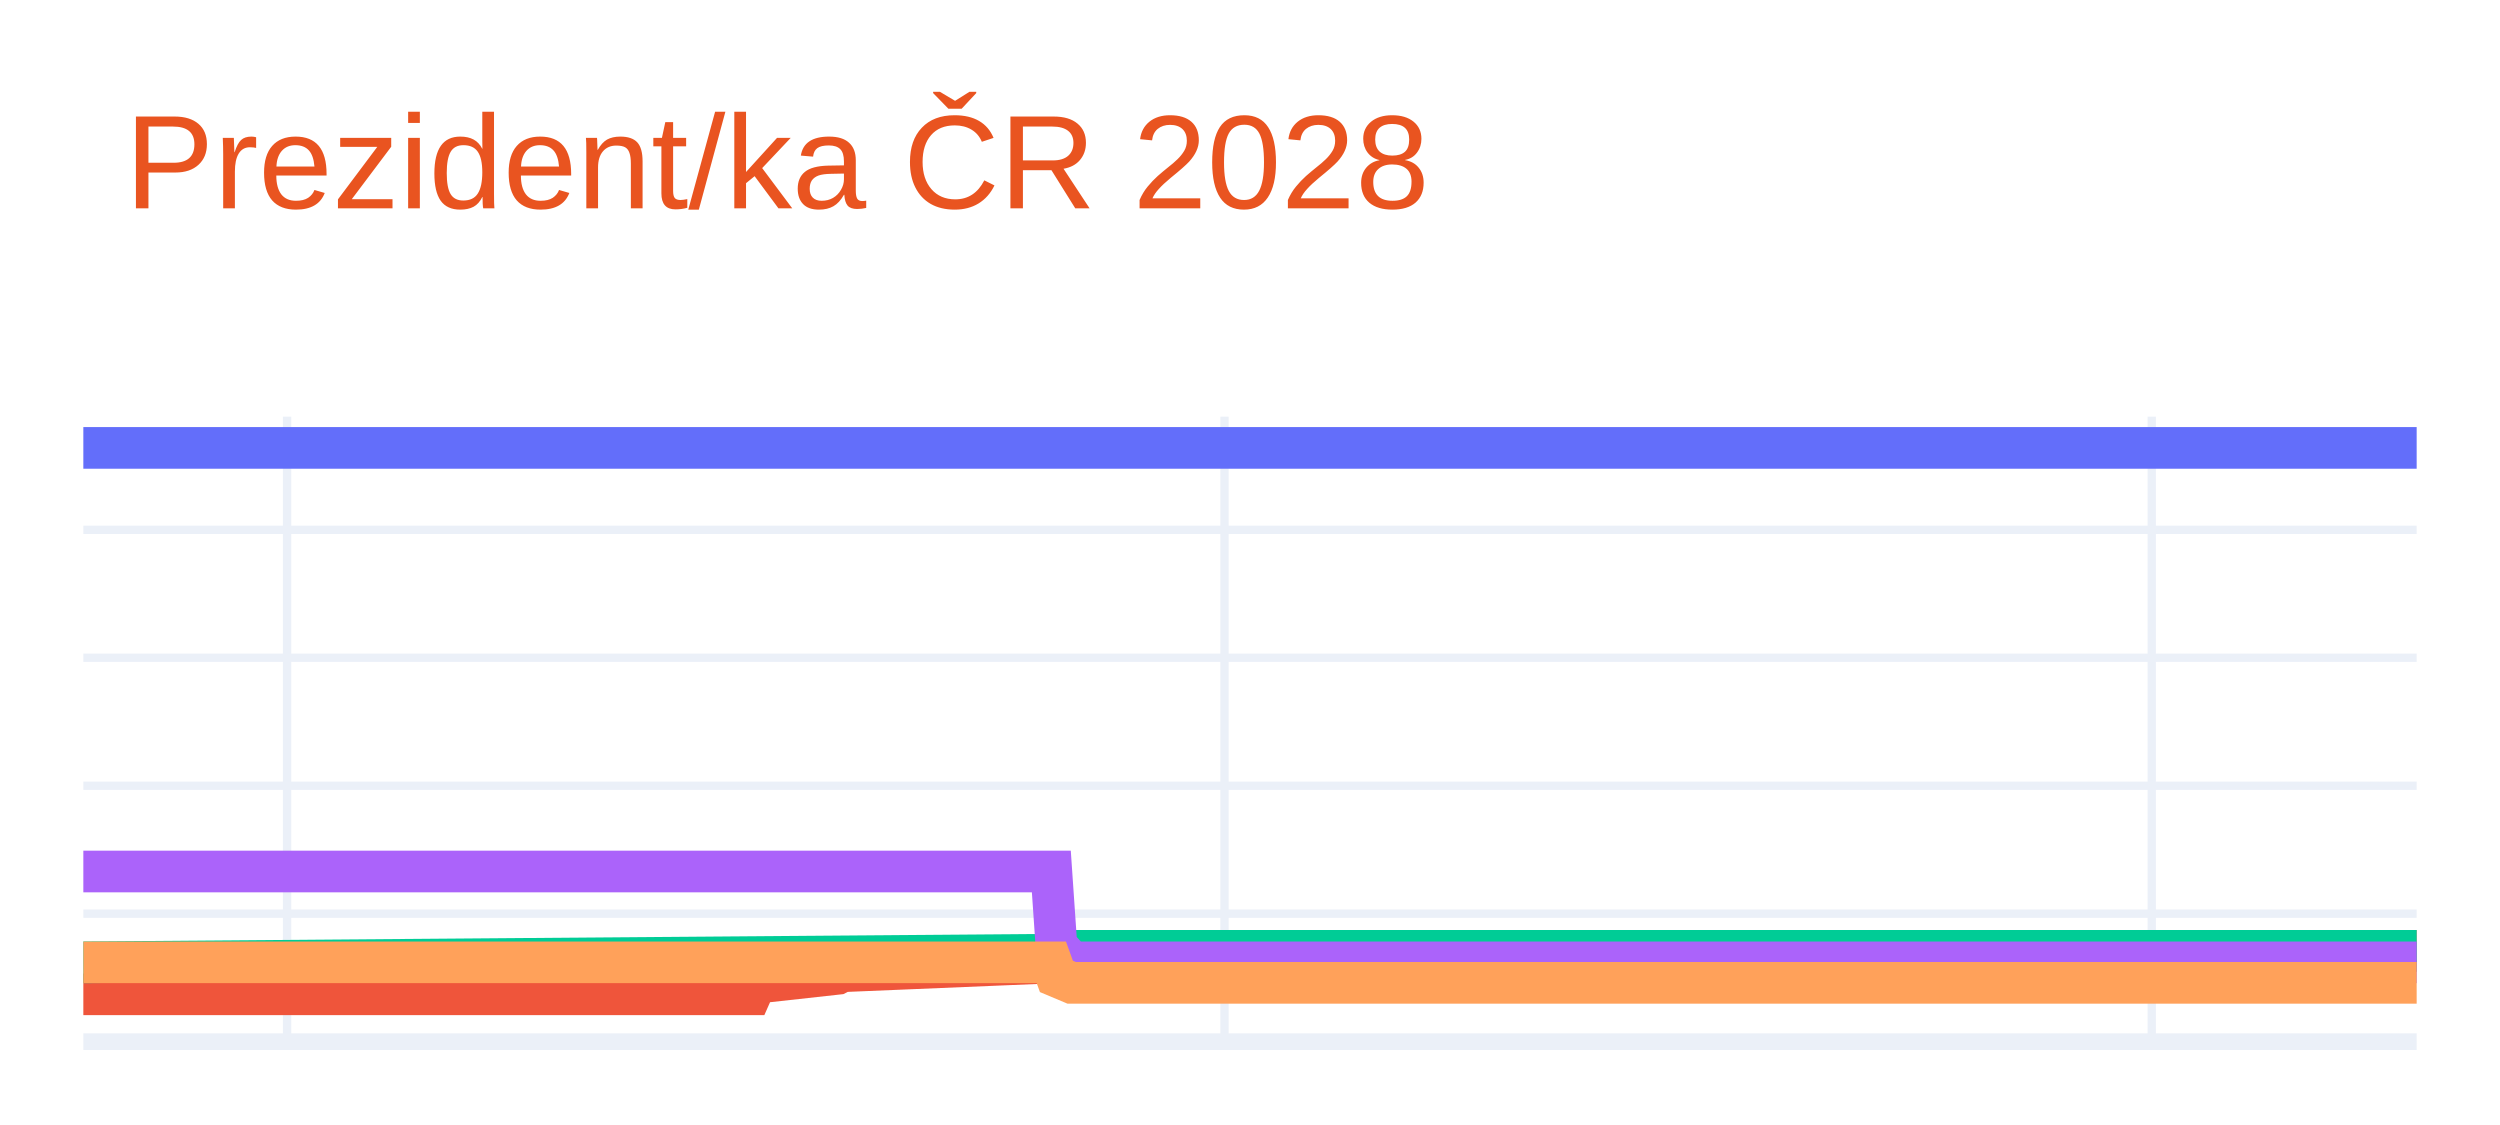
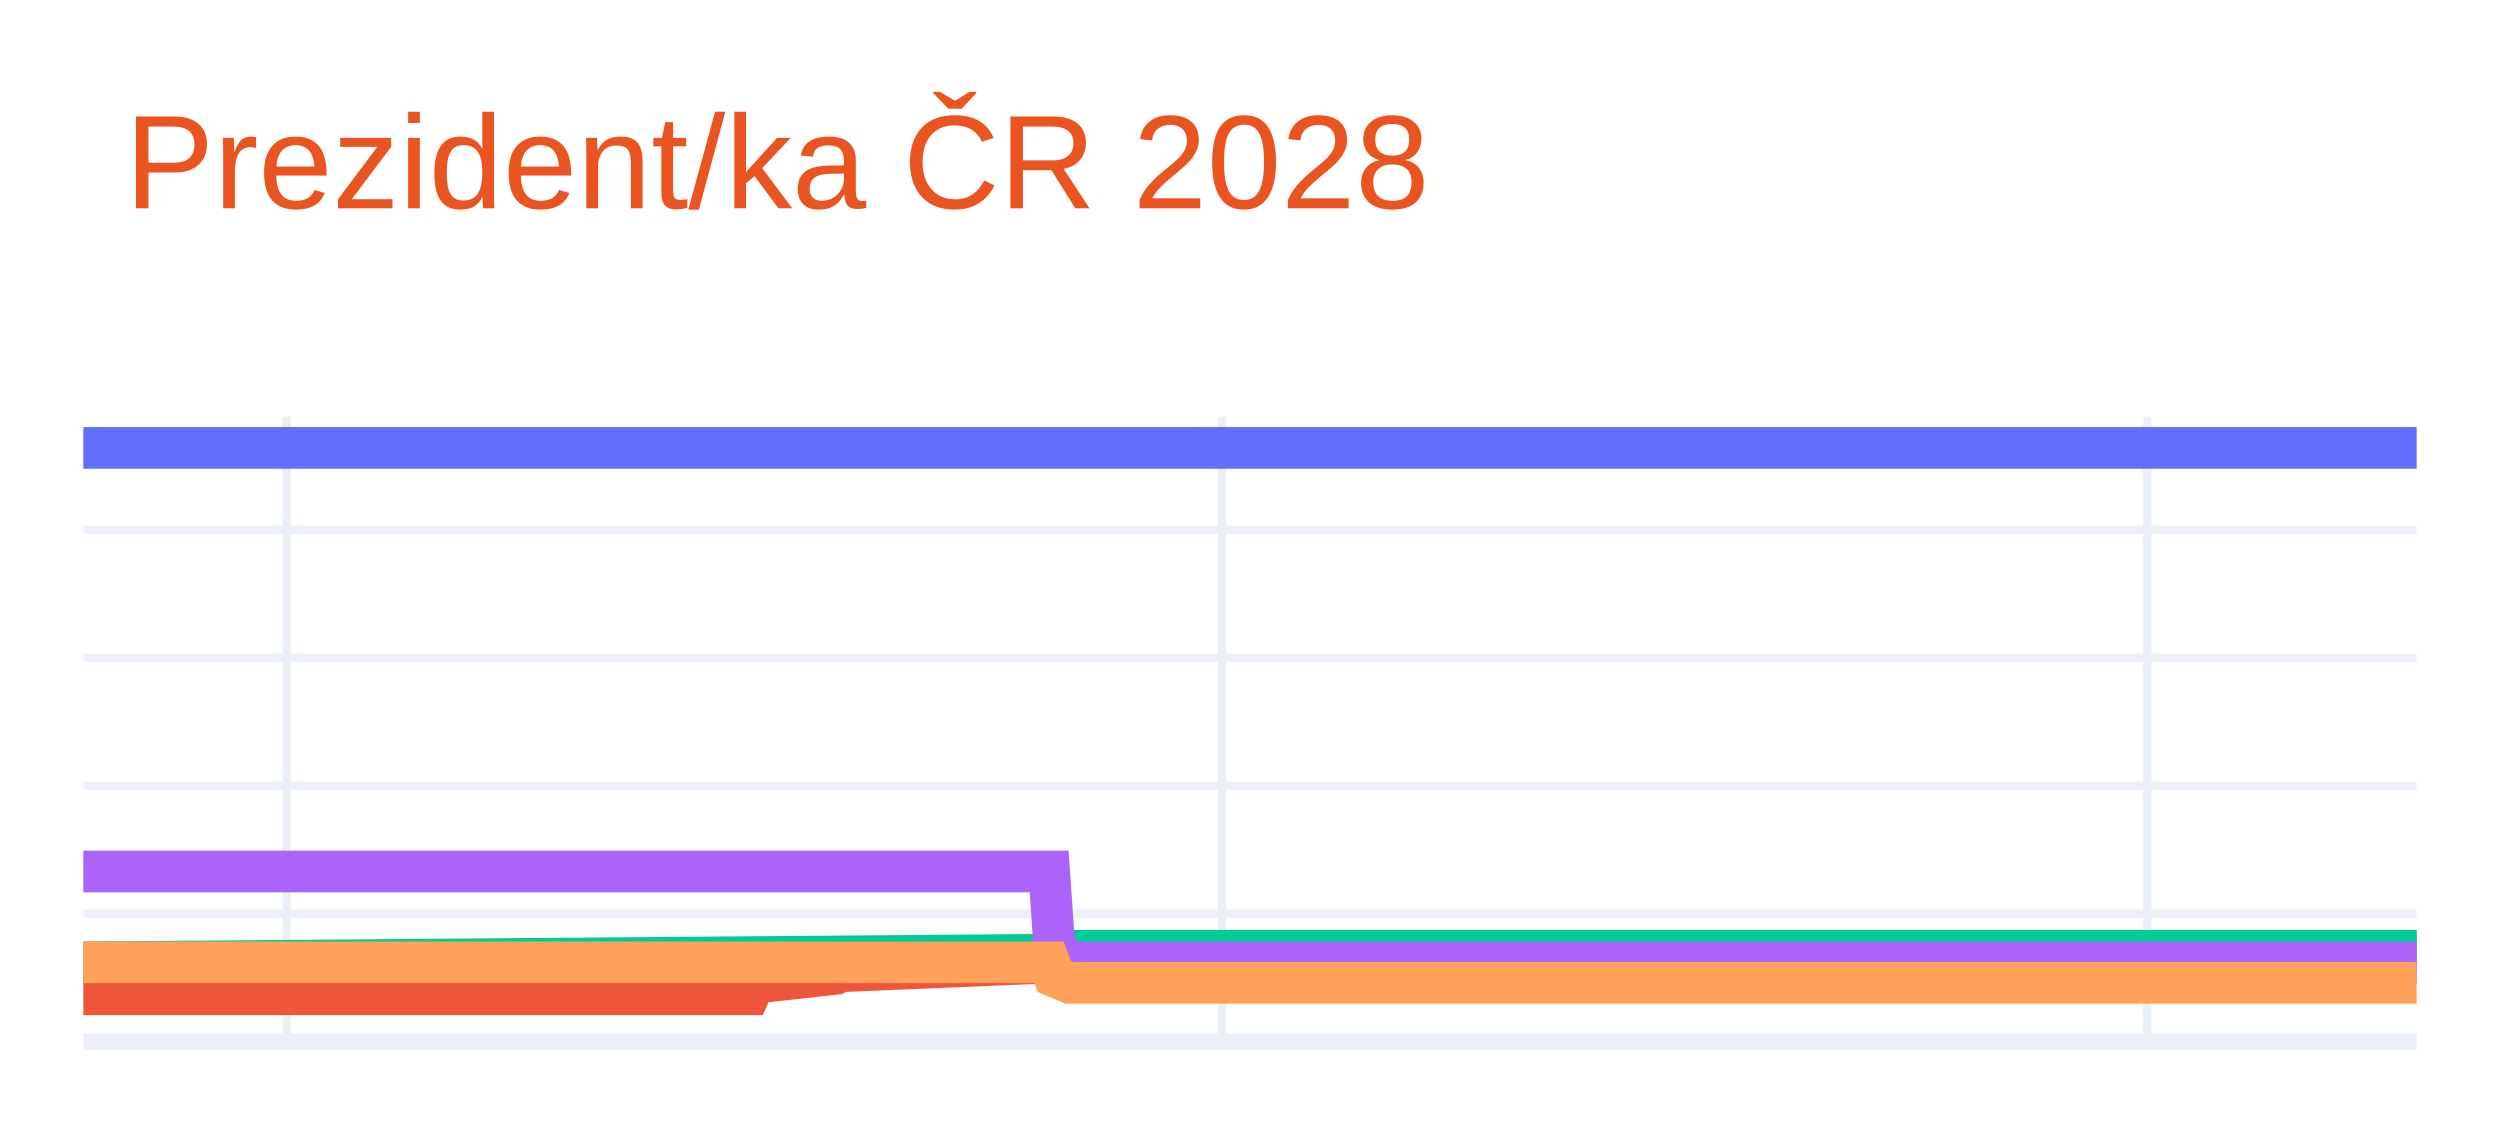
<svg xmlns="http://www.w3.org/2000/svg" class="main-svg" width="300" height="135" style="" viewBox="0 0 300 135">
  <rect x="0" y="0" width="300" height="135" style="fill: rgb(255, 255, 255); fill-opacity: 1;" />
-   <defs id="defs-bc7b22">
+   <defs id="defs-49acac">
    <g class="clips">
-       <clipPath id="clipbc7b22xyplot" class="plotclip">
+       <clipPath id="clip49acacxyplot" class="plotclip">
        <rect width="280" height="75" />
      </clipPath>
-       <clipPath class="axesclip" id="clipbc7b22x">
+       <clipPath class="axesclip" id="clip49acacx">
        <rect x="10" y="0" width="280" height="135" />
      </clipPath>
-       <clipPath class="axesclip" id="clipbc7b22y">
+       <clipPath class="axesclip" id="clip49acacy">
        <rect x="0" y="50" width="300" height="75" />
      </clipPath>
-       <clipPath class="axesclip" id="clipbc7b22xy">
+       <clipPath class="axesclip" id="clip49acacxy">
        <rect x="10" y="50" width="280" height="75" />
      </clipPath>
    </g>
    <g class="gradients" />
    <g class="patterns" />
  </defs>
  <g class="bglayer" />
  <g class="layer-below">
    <g class="imagelayer" />
    <g class="shapelayer" />
  </g>
  <g class="cartesianlayer">
    <g class="subplot xy">
      <g class="layer-subplot">
        <g class="shapelayer" />
        <g class="imagelayer" />
      </g>
      <g class="minor-gridlayer">
        <g class="x" />
        <g class="y" />
      </g>
      <g class="gridlayer">
        <g class="x">
-           <path class="xgrid crisp" transform="translate(34.45,0)" d="M0,50v75" style="stroke: rgb(235, 240, 248); stroke-opacity: 1; stroke-width: 1px;" />
-           <path class="xgrid crisp" transform="translate(146.94,0)" d="M0,50v75" style="stroke: rgb(235, 240, 248); stroke-opacity: 1; stroke-width: 1px;" />
-           <path class="xgrid crisp" transform="translate(258.21,0)" d="M0,50v75" style="stroke: rgb(235, 240, 248); stroke-opacity: 1; stroke-width: 1px;" />
+           <path class="xgrid crisp" transform="translate(34.4,0)" d="M0,50v75" style="stroke: rgb(235, 240, 248); stroke-opacity: 1; stroke-width: 1px;" />
+           <path class="xgrid crisp" transform="translate(146.64,0)" d="M0,50v75" style="stroke: rgb(235, 240, 248); stroke-opacity: 1; stroke-width: 1px;" />
+           <path class="xgrid crisp" transform="translate(257.67,0)" d="M0,50v75" style="stroke: rgb(235, 240, 248); stroke-opacity: 1; stroke-width: 1px;" />
        </g>
        <g class="y">
          <path class="ygrid crisp" transform="translate(0,109.64)" d="M10,0h280" style="stroke: rgb(235, 240, 248); stroke-opacity: 1; stroke-width: 1px;" />
          <path class="ygrid crisp" transform="translate(0,94.29)" d="M10,0h280" style="stroke: rgb(235, 240, 248); stroke-opacity: 1; stroke-width: 1px;" />
          <path class="ygrid crisp" transform="translate(0,78.93)" d="M10,0h280" style="stroke: rgb(235, 240, 248); stroke-opacity: 1; stroke-width: 1px;" />
          <path class="ygrid crisp" transform="translate(0,63.58)" d="M10,0h280" style="stroke: rgb(235, 240, 248); stroke-opacity: 1; stroke-width: 1px;" />
        </g>
      </g>
      <g class="zerolinelayer">
        <path class="yzl zl crisp" transform="translate(0,125)" d="M10,0h280" style="stroke: rgb(235, 240, 248); stroke-opacity: 1; stroke-width: 2px;" />
      </g>
      <g class="layer-between">
        <g class="shapelayer" />
        <g class="imagelayer" />
      </g>
      <path class="xlines-below" />
      <path class="ylines-below" />
      <g class="overlines-below" />
      <g class="xaxislayer-below" />
      <g class="yaxislayer-below" />
      <g class="overaxes-below" />
      <g class="overplot">
-         <g class="xy" transform="translate(10,50)" clip-path="url(#clipbc7b22xyplot)">
+         <g class="xy" transform="translate(10,50)" clip-path="url(#clip49acacxyplot)">
          <g class="scatterlayer mlayer">
-             <g class="trace scatter trace0ec171" style="stroke-miterlimit: 2; opacity: 1;">
+             <g class="trace scatter trace749d35" style="stroke-miterlimit: 2; opacity: 1;">
              <g class="fills" />
              <g class="errorbars" />
              <g class="lines">
                <path class="js-line" d="M0,3.75L280,3.75" style="vector-effect: none; fill: none; stroke: rgb(99, 110, 250); stroke-opacity: 1; stroke-width: 5px; opacity: 1;" />
              </g>
              <g class="points" />
              <g class="text" />
            </g>
-             <g class="trace scatter tracef28ef5" style="stroke-miterlimit: 2; opacity: 1;">
+             <g class="trace scatter trace6f5e63" style="stroke-miterlimit: 2; opacity: 1;">
              <g class="fills" />
              <g class="errorbars" />
              <g class="lines">
-                 <path class="js-line" d="M0,69.32L80.09,69.32L80.7,67.94L90.48,66.86L91.09,66.55L116.77,65.48L117.38,64.87L280,64.1" style="vector-effect: none; fill: none; stroke: rgb(239, 85, 59); stroke-opacity: 1; stroke-width: 5px; opacity: 1;" />
+                 <path class="js-line" d="M0,69.32L79.91,69.32L80.52,67.94L90.28,66.86L90.89,66.55L116.51,65.48L117.12,64.87L280,64.1" style="vector-effect: none; fill: none; stroke: rgb(239, 85, 59); stroke-opacity: 1; stroke-width: 5px; opacity: 1;" />
              </g>
              <g class="points" />
              <g class="text" />
            </g>
-             <g class="trace scatter trace5ab92f" style="stroke-miterlimit: 2; opacity: 1;">
+             <g class="trace scatter tracef4bcaa" style="stroke-miterlimit: 2; opacity: 1;">
              <g class="fills" />
              <g class="errorbars" />
              <g class="lines">
-                 <path class="js-line" d="M0,65.48L116.77,64.56L117.38,64.1L280,64.1" style="vector-effect: none; fill: none; stroke: rgb(0, 204, 150); stroke-opacity: 1; stroke-width: 5px; opacity: 1;" />
+                 <path class="js-line" d="M0,65.48L116.51,64.56L117.12,64.1L280,64.1" style="vector-effect: none; fill: none; stroke: rgb(0, 204, 150); stroke-opacity: 1; stroke-width: 5px; opacity: 1;" />
              </g>
              <g class="points" />
              <g class="text" />
            </g>
-             <g class="trace scatter tracecc1d45" style="stroke-miterlimit: 2; opacity: 1;">
+             <g class="trace scatter trace08438d" style="stroke-miterlimit: 2; opacity: 1;">
              <g class="fills" />
              <g class="errorbars" />
              <g class="lines">
-                 <path class="js-line" d="M0,54.58L116.16,54.58L116.77,63.48L118.6,65.48L119.21,65.48L280,65.48" style="vector-effect: none; fill: none; stroke: rgb(171, 99, 250); stroke-opacity: 1; stroke-width: 5px; opacity: 1;" />
+                 <path class="js-line" d="M0,54.58L115.9,54.58L116.51,63.48L118.34,65.48L118.95,65.48L280,65.48" style="vector-effect: none; fill: none; stroke: rgb(171, 99, 250); stroke-opacity: 1; stroke-width: 5px; opacity: 1;" />
              </g>
              <g class="points" />
              <g class="text" />
            </g>
-             <g class="trace scatter trace52f9ad" style="stroke-miterlimit: 2; opacity: 1;">
+             <g class="trace scatter traceebe638" style="stroke-miterlimit: 2; opacity: 1;">
              <g class="fills" />
              <g class="errorbars" />
              <g class="lines">
-                 <path class="js-line" d="M0,65.48L116.16,65.48L116.77,67.17L118.6,67.94L119.21,67.94L280,67.94" style="vector-effect: none; fill: none; stroke: rgb(255, 161, 90); stroke-opacity: 1; stroke-width: 5px; opacity: 1;" />
+                 <path class="js-line" d="M0,65.48L115.9,65.48L116.51,67.17L118.34,67.94L118.95,67.94L280,67.94" style="vector-effect: none; fill: none; stroke: rgb(255, 161, 90); stroke-opacity: 1; stroke-width: 5px; opacity: 1;" />
              </g>
              <g class="points" />
              <g class="text" />
            </g>
          </g>
        </g>
      </g>
      <path class="xlines-above crisp" d="M0,0" style="fill: none;" />
      <path class="ylines-above crisp" d="M0,0" style="fill: none;" />
      <g class="overlines-above" />
      <g class="xaxislayer-above" />
      <g class="yaxislayer-above" />
      <g class="overaxes-above" />
    </g>
  </g>
  <g class="polarlayer" />
  <g class="smithlayer" />
  <g class="ternarylayer" />
  <g class="geolayer" />
  <g class="funnelarealayer" />
  <g class="pielayer" />
  <g class="iciclelayer" />
  <g class="treemaplayer" />
  <g class="sunburstlayer" />
  <g class="glimages" />
-   <defs id="topdefs-bc7b22">
+   <defs id="topdefs-49acac">
    <g class="clips" />
  </defs>
  <g class="layer-above">
    <g class="imagelayer" />
    <g class="shapelayer" />
  </g>
  <g class="infolayer">
    <g class="g-gtitle">
      <text class="gtitle" x="15" y="25" text-anchor="start" dy="0em" style="opacity: 1; font-family: Ubuntu, verdana, arial, sans-serif; font-size: 16px; fill: rgb(233, 84, 32); fill-opacity: 1; white-space: pre;">Prezident/ka ČR 2028</text>
    </g>
    <g class="g-xtitle" />
    <g class="g-ytitle" />
  </g>
</svg>
